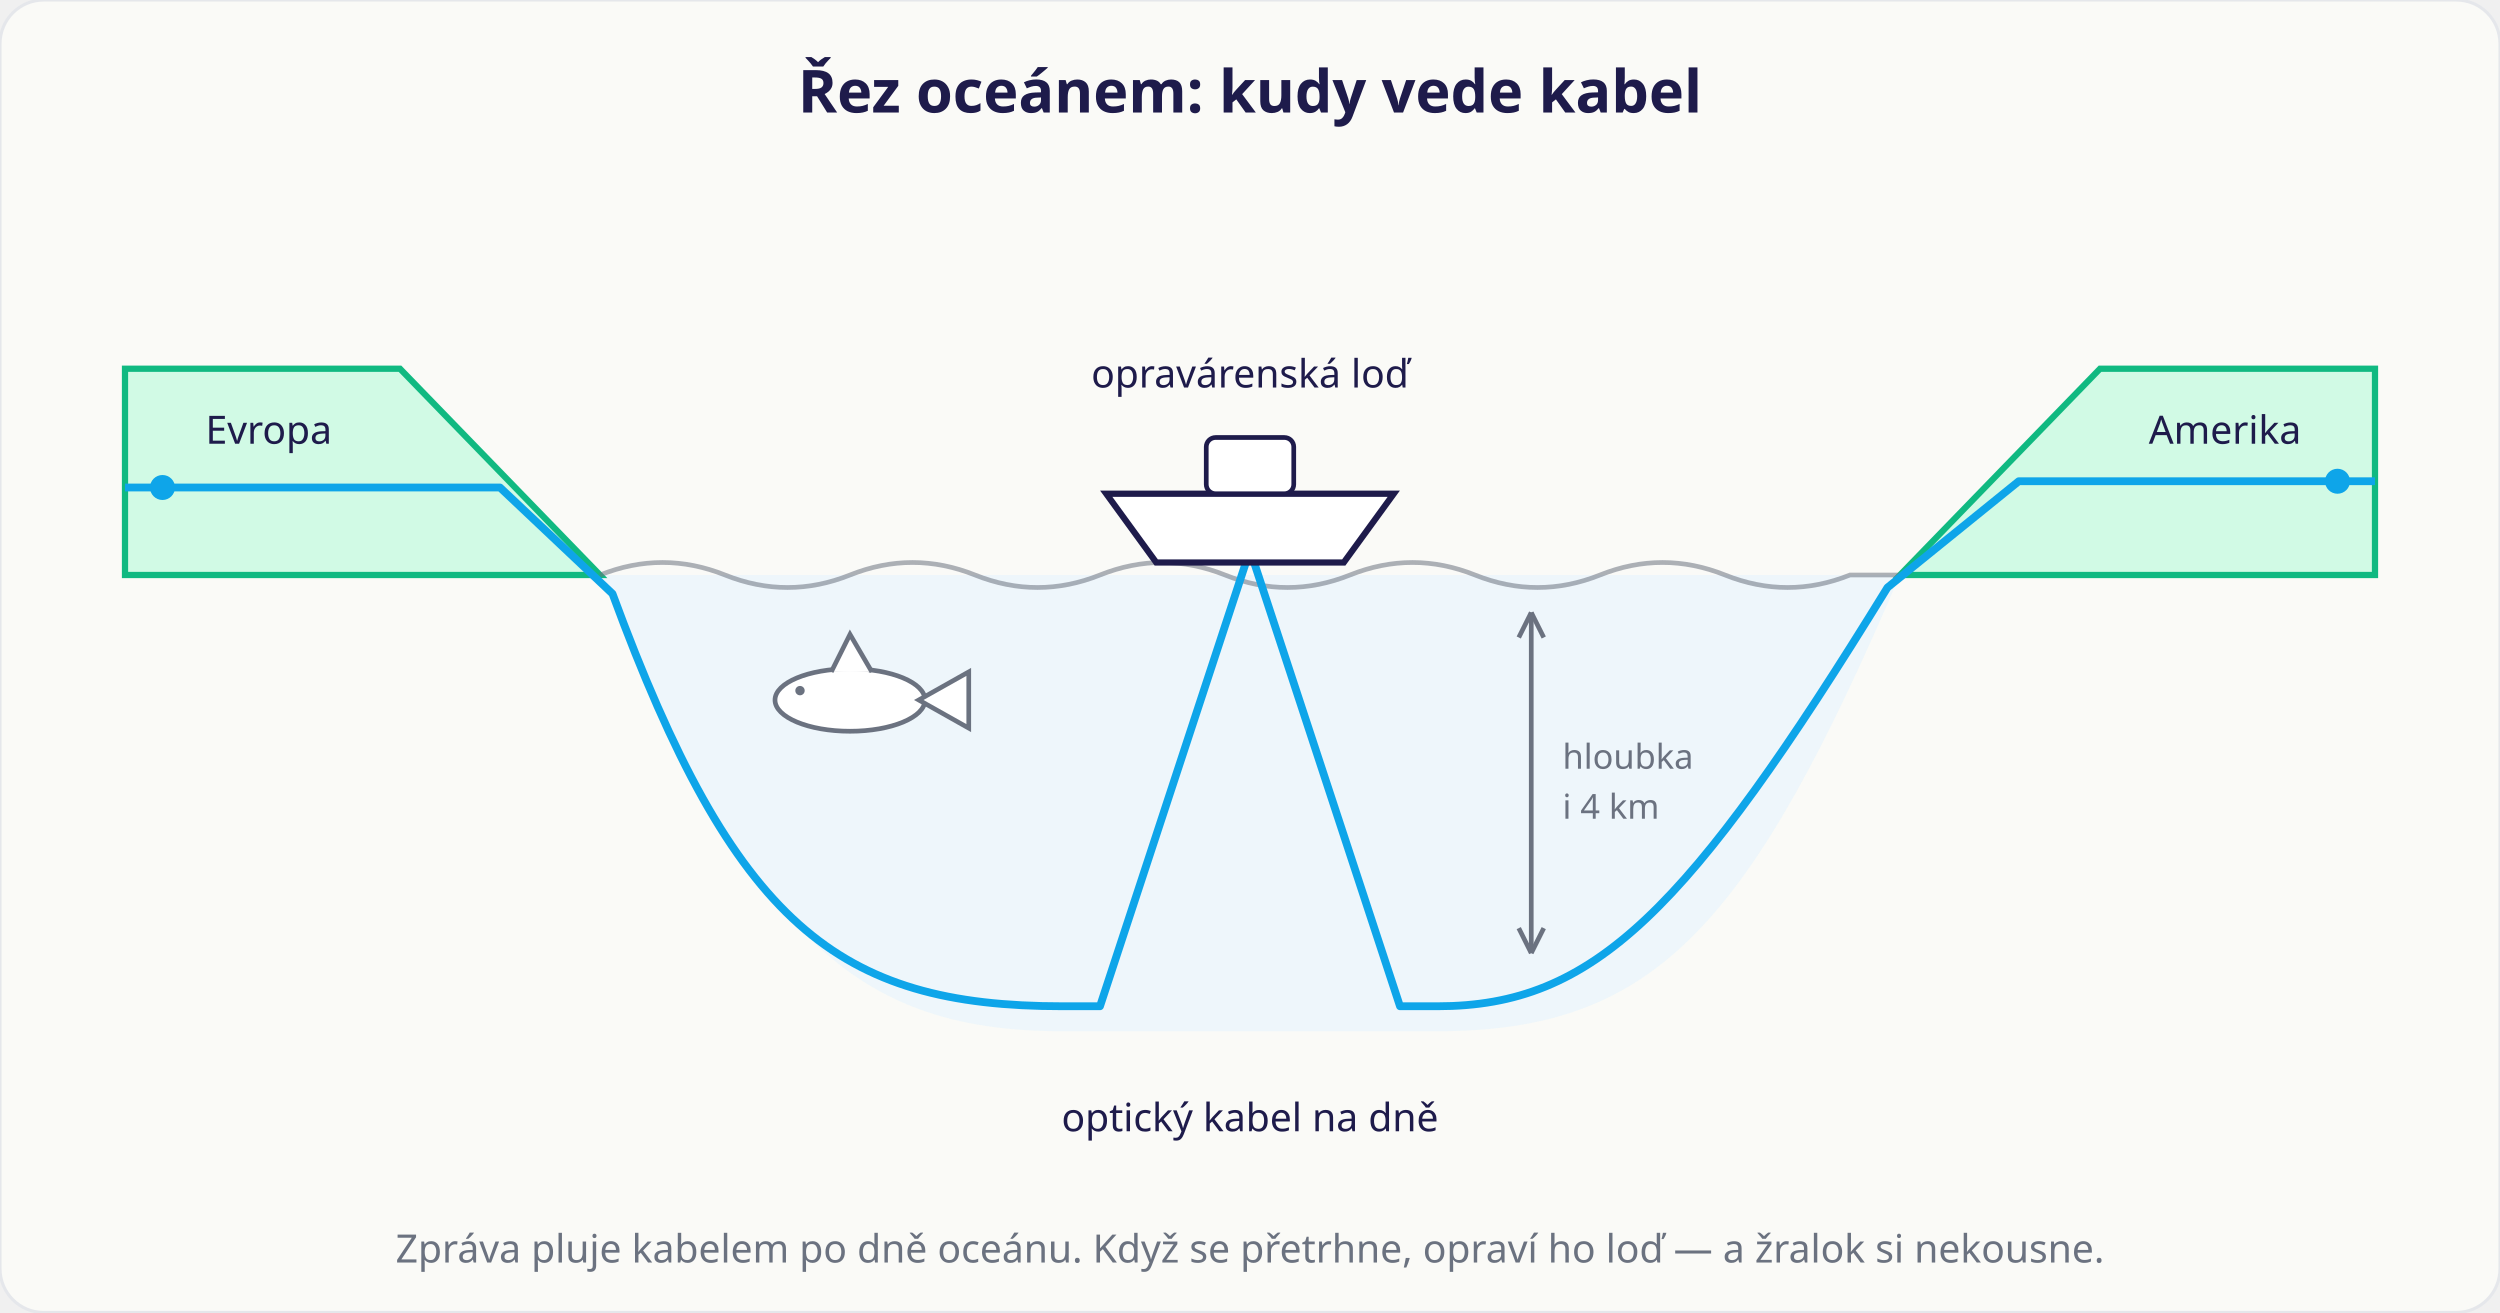
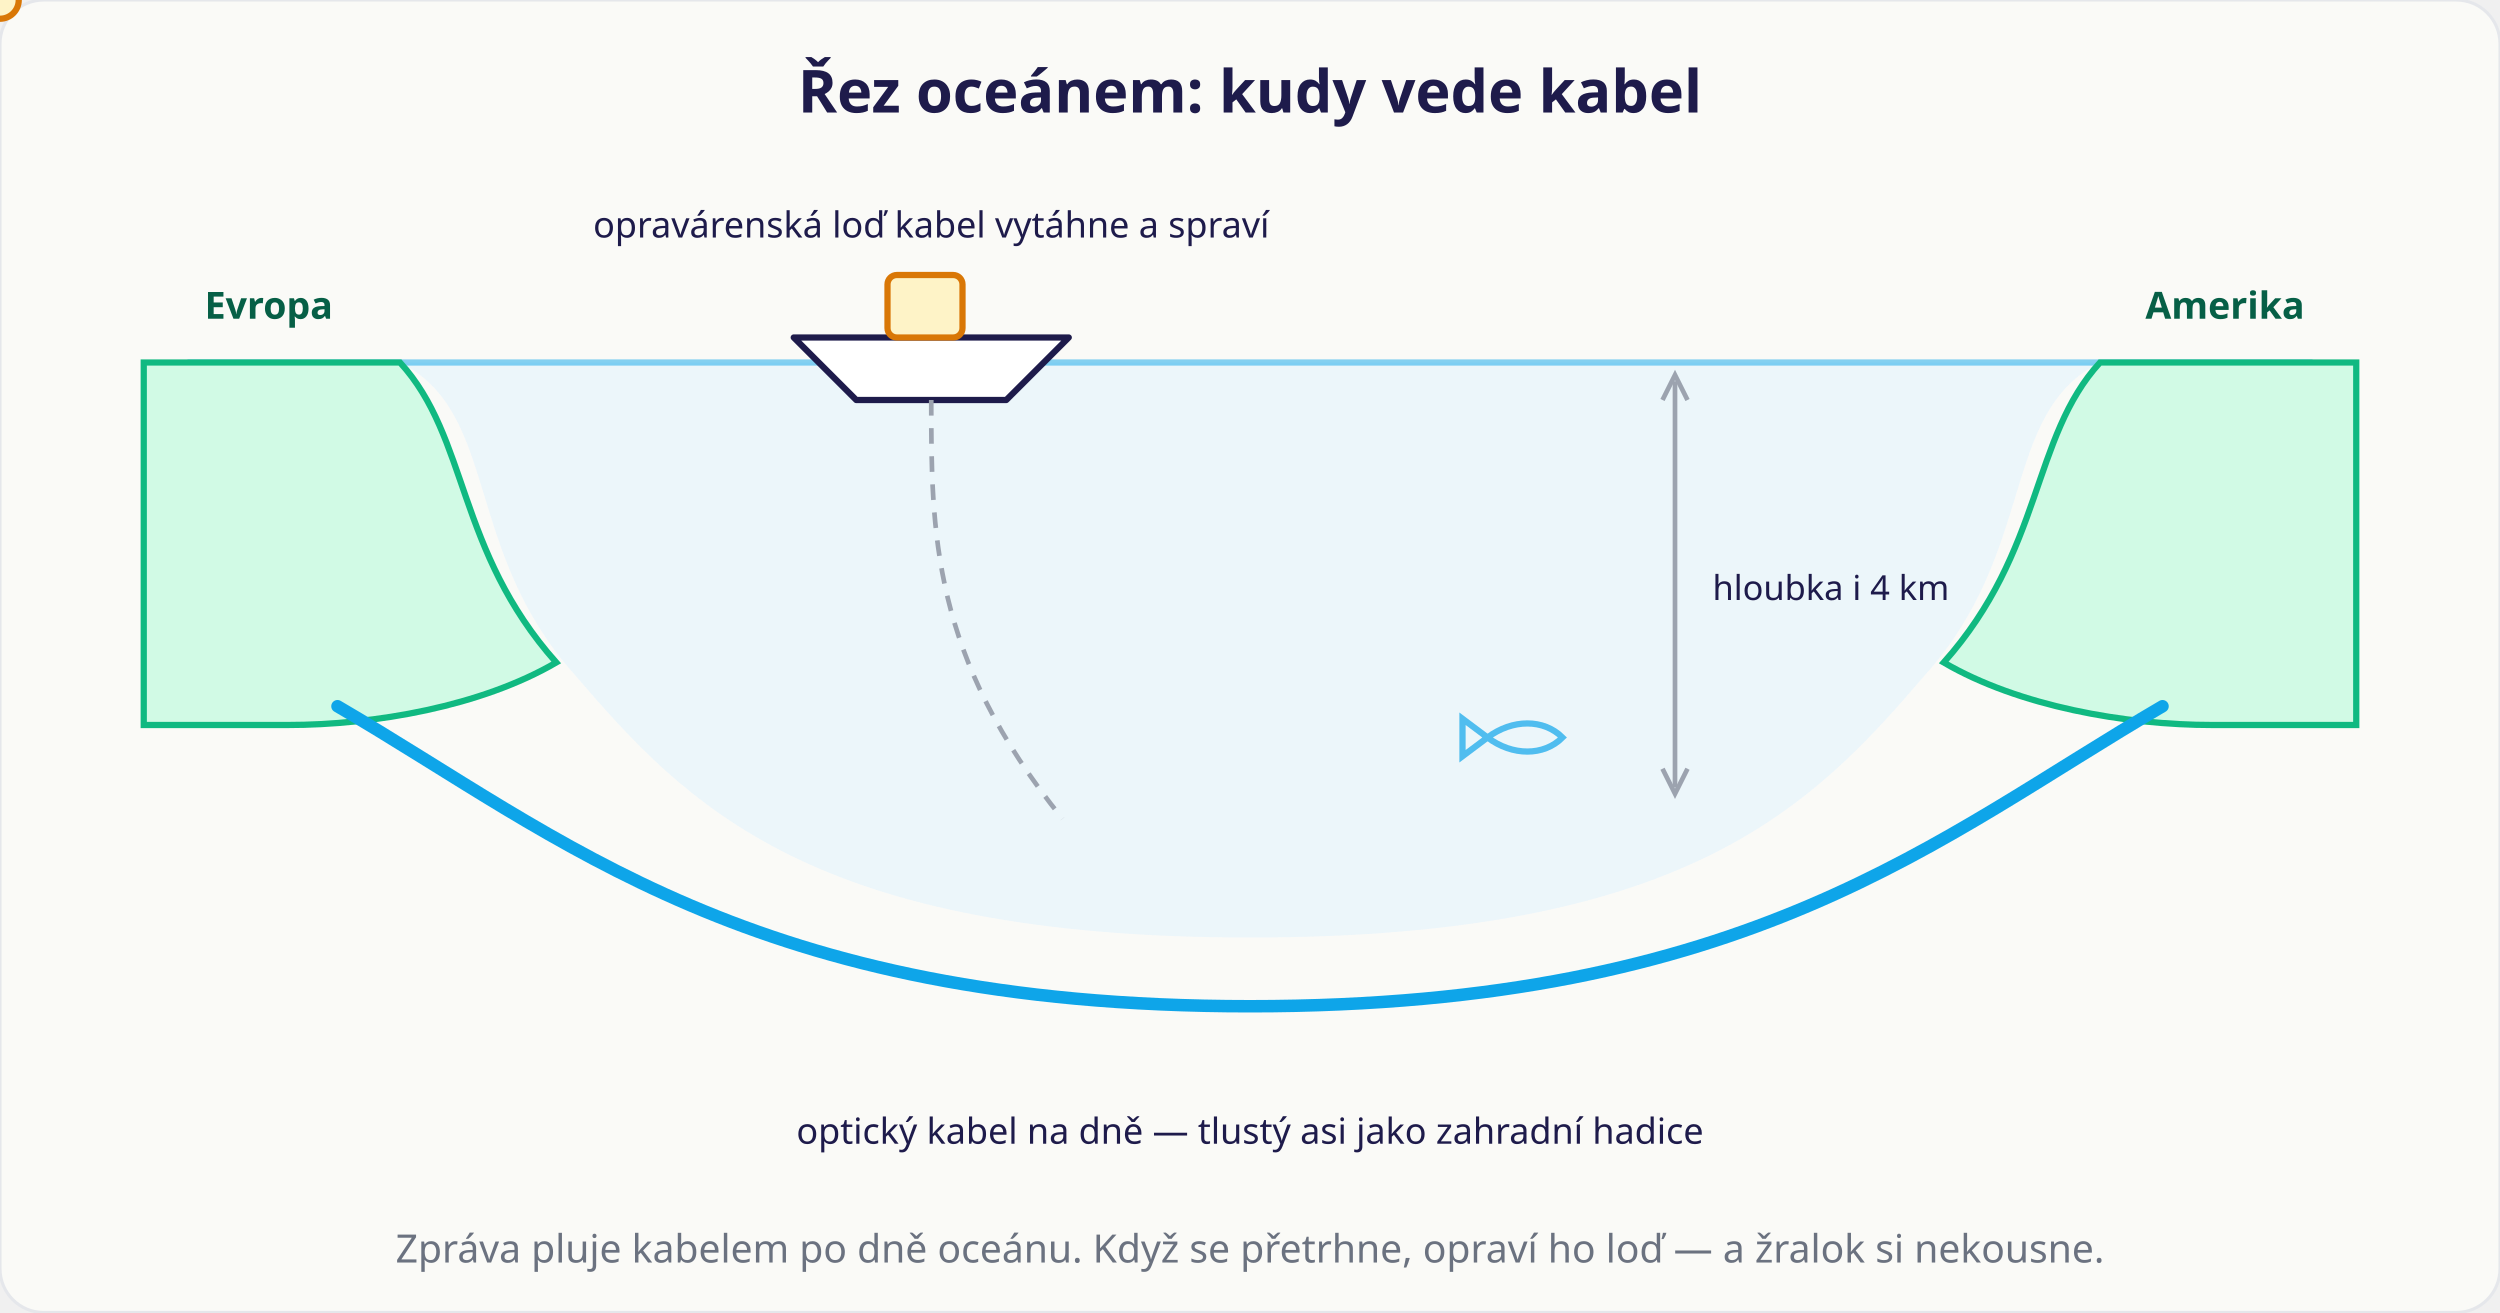
<svg xmlns="http://www.w3.org/2000/svg" viewBox="0 0 800 420" font-family="system-ui,sans-serif">
  <rect width="800" height="420" rx="14" fill="#FAFAF7" stroke="#E5E7EB" />
  <text x="400" y="36" text-anchor="middle" font-size="19" font-weight="700" fill="#1E1B4B">Řez oceánem: kudy vede kabel</text>
-   <path d="M192 184 L608 184 C 560 296, 530 330, 460 330 L340 330 C 270 330, 240 296, 192 184 Z" fill="#E0F2FE" opacity="0.45" stroke="none" />
-   <path d="M40 184 L40 118 L128 118 L192 184 Z" fill="#D1FAE5" stroke="#10B981" stroke-width="2" />
-   <path d="M608 184 L672 118 L760 118 L760 184 Z" fill="#D1FAE5" stroke="#10B981" stroke-width="2" />
-   <text x="86" y="142" text-anchor="middle" font-size="12.5" fill="#1E1B4B">Evropa</text>
-   <text x="712" y="142" text-anchor="middle" font-size="12.5" fill="#1E1B4B">Amerika</text>
-   <path d="M192 184 Q 212 176 232 184 T 272 184 T 312 184 T 352 184 T 392 184 T 432 184 T 472 184 T 512 184 T 552 184 T 592 184 L608 184" fill="none" stroke="#6B7280" stroke-width="1.5" opacity="0.55" />
-   <path d="M40 156 L160 156 L196 190 C 235 296, 268 322, 340 322 L352 322 L400 176 L448 322 L460 322 C 510 322, 540 292, 604 188 L646 154 L760 154" fill="none" stroke="#0EA5E9" stroke-width="2.5" stroke-linejoin="round" />
-   <circle cx="52" cy="156" r="4" fill="#0EA5E9" />
-   <circle cx="748" cy="154" r="4" fill="#0EA5E9" />
-   <path d="M354 158 L446 158 L430 180 L370 180 Z" fill="#FFFFFF" stroke="#1E1B4B" stroke-width="2" />
-   <rect x="386" y="140" width="28" height="18" rx="3" fill="#FFFFFF" stroke="#1E1B4B" stroke-width="1.5" />
-   <text x="400" y="124" text-anchor="middle" font-size="12.5" fill="#1E1B4B">opravárenská loď</text>
-   <g stroke="#6B7280" stroke-width="1.5">
-     <line x1="490" y1="196" x2="490" y2="305" />
-     <path d="M490 196 L486 204 M490 196 L494 204 M490 305 L486 297 M490 305 L494 297" fill="none" />
+   <path d="M 128 116 C 160 132 148 176 184 216 C 220 258 260 300 400 300 C 540 300 580 258 616 216 C 652 176 640 132 672 116 L 672 116 L 128 116 Z" fill="#E0F2FE" opacity="0.55" />
+   <line x1="60" y1="116" x2="740" y2="116" stroke="#0EA5E9" stroke-width="2" opacity="0.5" />
+   <g>
+     <path d="M 46 116 L 128 116 C 150 140 146 176 178 212 C 154 226 120 232 92 232 L 46 232 Z" fill="#D1FAE5" stroke="#10B981" stroke-width="2" />
+     <path d="M 754 116 L 672 116 C 650 140 654 176 622 212 C 646 226 680 232 708 232 L 754 232 Z" fill="#D1FAE5" stroke="#10B981" stroke-width="2" />
+     <text x="86" y="102" text-anchor="middle" font-size="12" font-weight="700" fill="#065F46">Evropa</text>
+     <text x="712" y="102" text-anchor="middle" font-size="12" font-weight="700" fill="#065F46">Amerika</text>
  </g>
-   <text x="500" y="246" font-size="11" fill="#6B7280">hloubka</text>
-   <text x="500" y="262" font-size="11" fill="#6B7280">i 4 km</text>
-   <g fill="#FFFFFF" stroke="#6B7280" stroke-width="1.5">
-     <ellipse cx="272" cy="224" rx="24" ry="10" />
-     <path d="M294 224 L310 215 L310 233 Z" />
-     <path d="M266 215 L272 203 L279 215" />
+   <path id="cbl" d="M 108 226 C 180 268 240 322 400 322 C 560 322 620 268 692 226" fill="none" stroke="#0EA5E9" stroke-width="4" stroke-linecap="round" />
+   <g>
+     <circle r="6" fill="#FEF3C7" stroke="#D97706" stroke-width="2" />
+     <animateMotion dur="4s" repeatCount="indefinite" path="M 108 226 C 180 268 240 322 400 322 C 560 322 620 268 692 226" />
  </g>
-   <circle cx="256" cy="221" r="1.5" fill="#6B7280" />
-   <text x="400" y="362" text-anchor="middle" font-size="12.5" fill="#1E1B4B">optický kabel na dně</text>
+   <text x="400" y="366" text-anchor="middle" font-size="11.5" fill="#1E1B4B">optický kabel na dně — tlustý asi jako zahradní hadice</text>
+   <g stroke="#9CA3AF" stroke-width="1.5">
+     <line x1="536" y1="122" x2="536" y2="252" />
+     <path d="M 532 128 L 536 120 L 540 128 M 532 246 L 536 254 L 540 246" fill="none" />
+   </g>
+   <text x="548" y="192" font-size="11" fill="#1E1B4B">hloubka i 4 km</text>
+   <g>
+     <path d="M 254 108 L 342 108 L 322 128 L 274 128 Z" fill="#FFFFFF" stroke="#1E1B4B" stroke-width="2" stroke-linejoin="round" />
+     <rect x="284" y="88" width="24" height="20" rx="3" fill="#FEF3C7" stroke="#D97706" stroke-width="2" />
+     <path d="M 298 128 C 298 170 298 210 340 262" fill="none" stroke="#9CA3AF" stroke-width="1.5" stroke-dasharray="5 4" />
+     <text x="298" y="76" text-anchor="middle" font-size="11.5" fill="#1E1B4B">opravárenská loď kabel vytáhne a spraví</text>
+   </g>
+   <g fill="none" stroke="#0EA5E9" stroke-width="2" opacity="0.7">
+     <path d="M 476 236 C 484 230 494 230 500 236 C 494 242 484 242 476 236 Z" />
+     <path d="M 476 236 L 468 230 L 468 242 Z" />
+   </g>
  <text x="400" y="404" text-anchor="middle" font-size="12.5" fill="#6B7280">Zpráva pluje kabelem po dně oceánu. Když se přetrhne, opraví ho loď — a žralok si nekousne.</text>
+   <style>@media (prefers-reduced-motion: reduce) { * { animation: none !important } }</style>
</svg>
